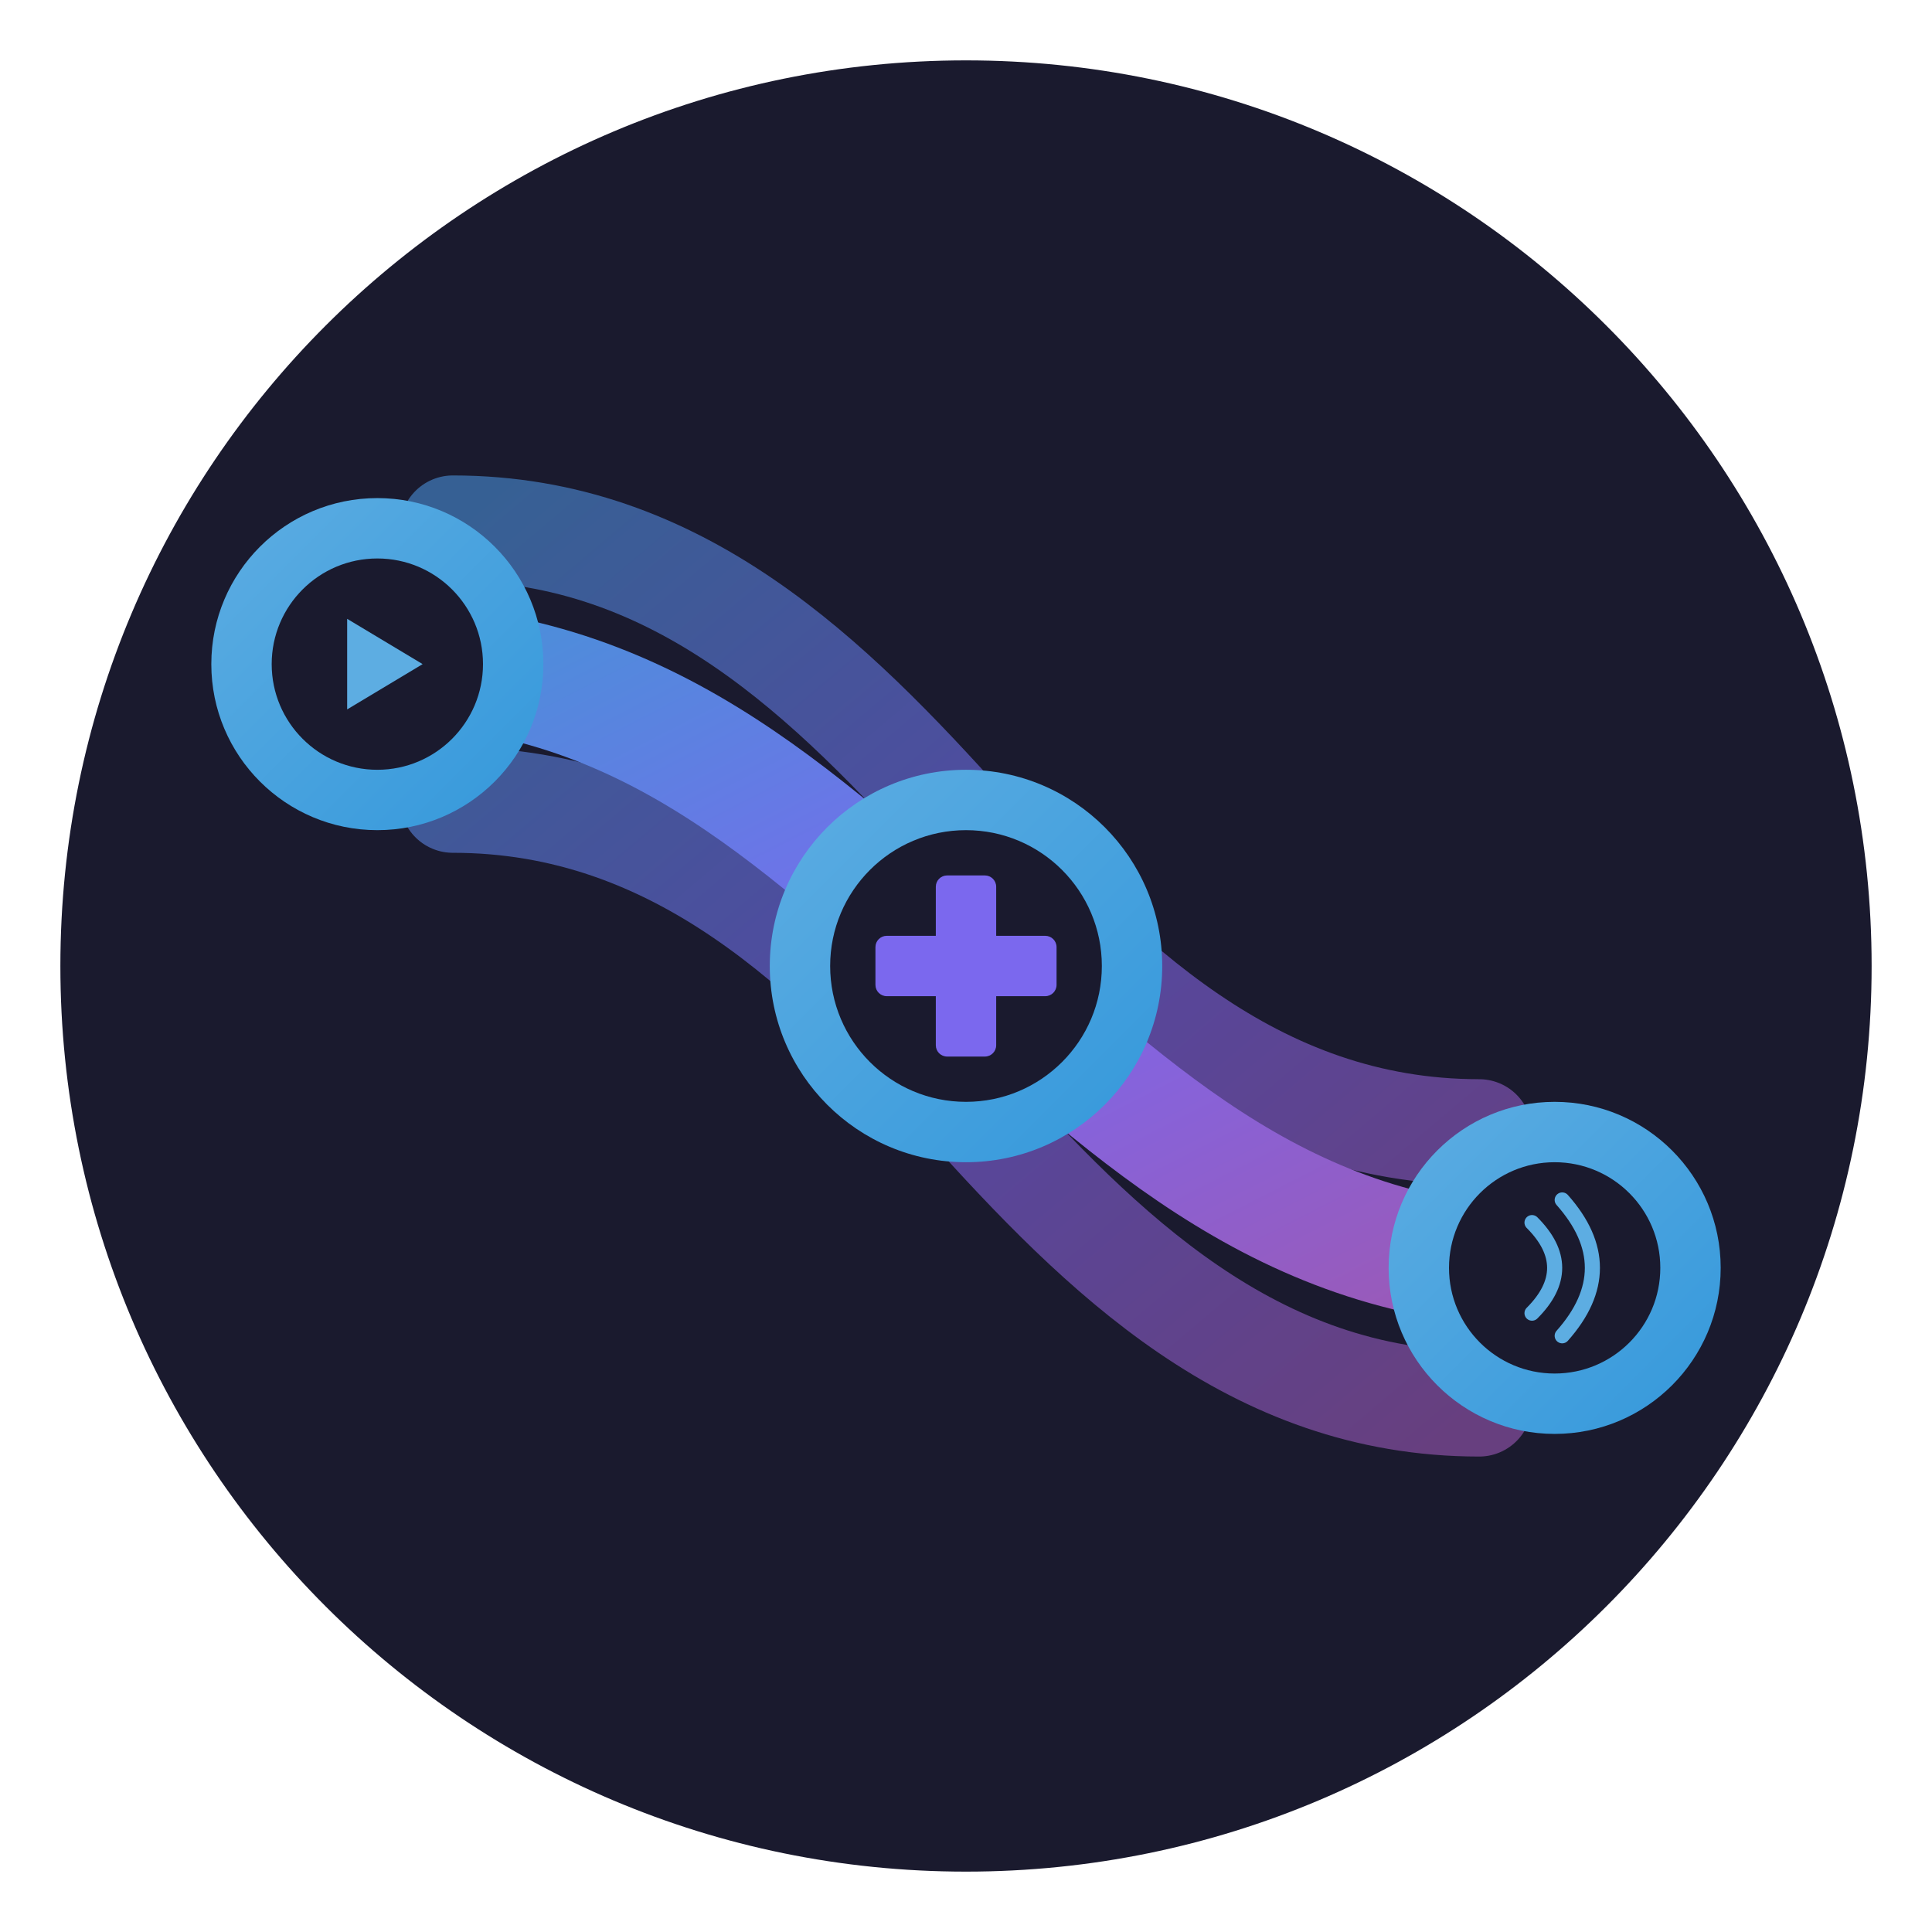
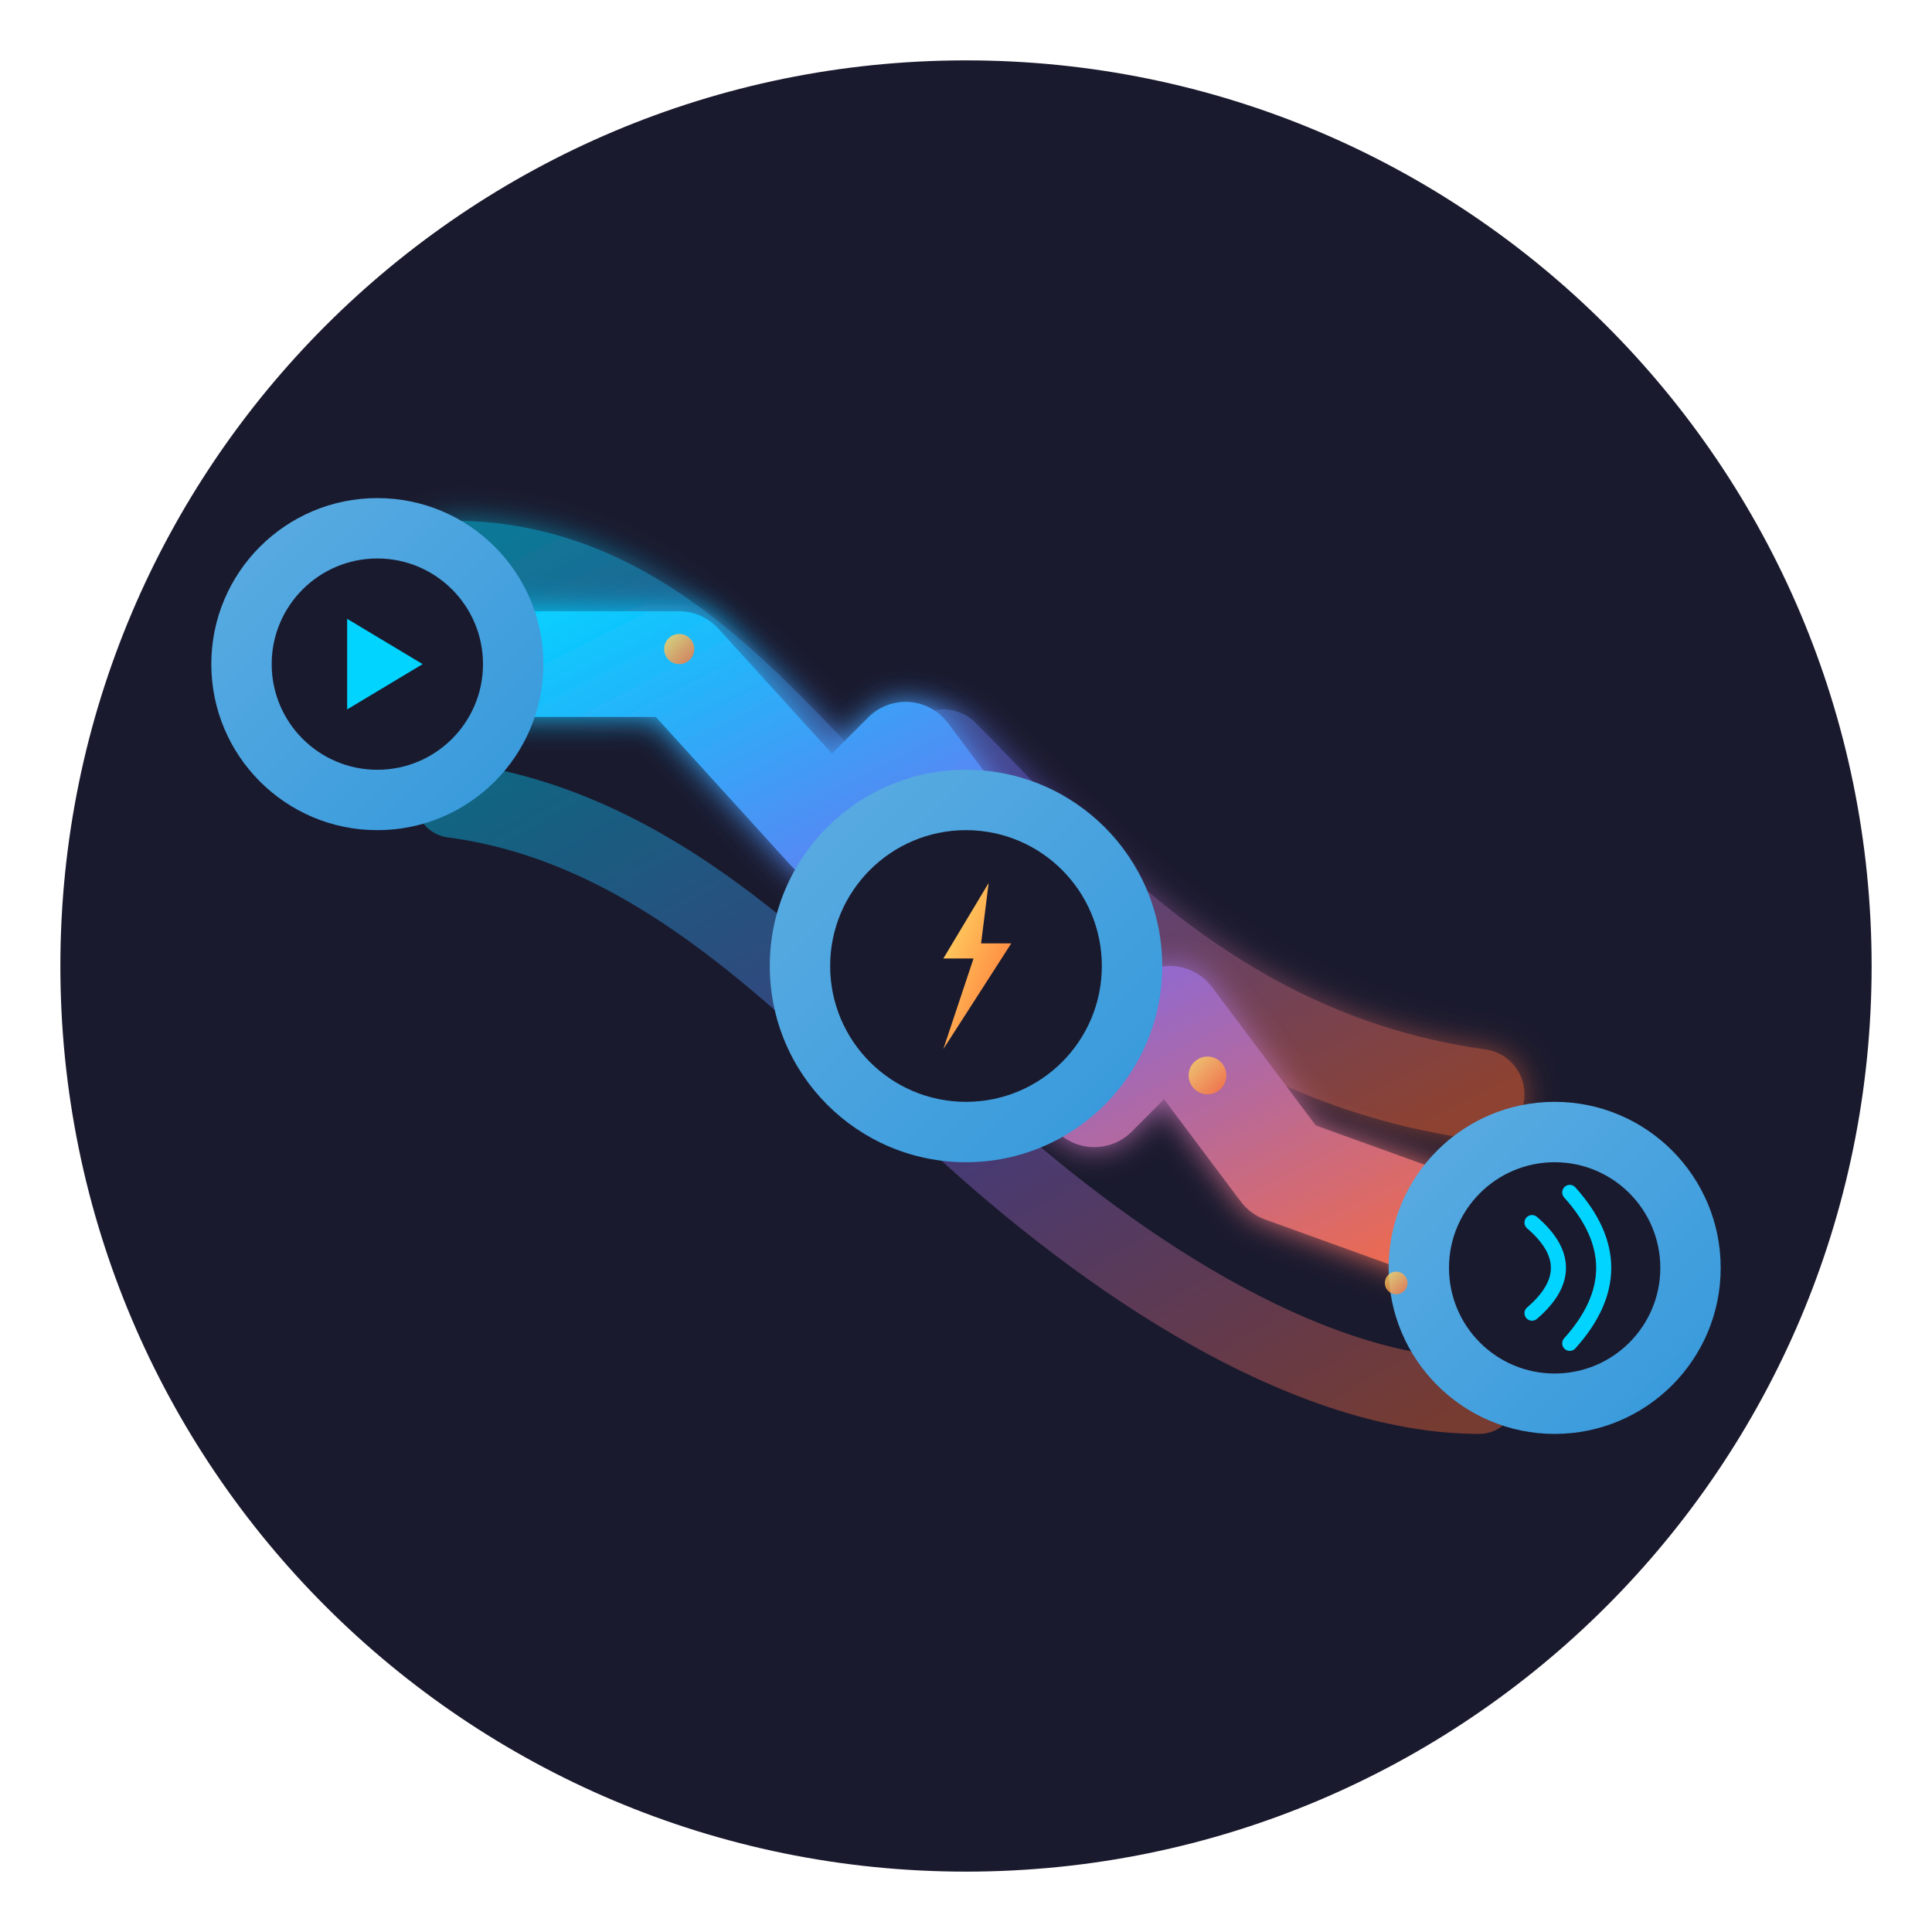
<svg xmlns="http://www.w3.org/2000/svg" viewBox="0 0 512 512">
  <defs>
-     <linearGradient id="streamGradient" x1="0%" y1="0%" x2="100%" y2="100%">
-       <stop offset="0%" style="stop-color:#4A90D9;stop-opacity:1" />
+     <linearGradient id="stromGradient" x1="0%" y1="0%" x2="100%" y2="100%">
+       <stop offset="0%" style="stop-color:#00D4FF;stop-opacity:1" />
      <stop offset="50%" style="stop-color:#7B68EE;stop-opacity:1" />
-       <stop offset="100%" style="stop-color:#9B59B6;stop-opacity:1" />
+       <stop offset="100%" style="stop-color:#FF6B35;stop-opacity:1" />
    </linearGradient>
+     <filter id="glow" x="-50%" y="-50%" width="200%" height="200%">
+       <feGaussianBlur stdDeviation="4" result="coloredBlur" />
+       <feMerge>
+         <feMergeNode in="coloredBlur" />
+         <feMergeNode in="SourceGraphic" />
+       </feMerge>
+     </filter>
    <linearGradient id="nodeGradient" x1="0%" y1="0%" x2="100%" y2="100%">
      <stop offset="0%" style="stop-color:#5DADE2;stop-opacity:1" />
      <stop offset="100%" style="stop-color:#3498DB;stop-opacity:1" />
    </linearGradient>
+     <linearGradient id="sparkGradient" x1="0%" y1="0%" x2="100%" y2="100%">
+       <stop offset="0%" style="stop-color:#FFE066;stop-opacity:1" />
+       <stop offset="100%" style="stop-color:#FF6B35;stop-opacity:1" />
+     </linearGradient>
  </defs>
  <circle cx="256" cy="256" r="240" fill="#1a1a2e" />
-   <path d="M 120 140            C 180 140, 220 180, 256 220            C 292 260, 332 300, 392 300            M 120 212            C 180 212, 220 252, 256 292            C 292 332, 332 372, 392 372" stroke="url(#streamGradient)" stroke-width="28" stroke-linecap="round" fill="none" opacity="0.6" />
-   <path d="M 100 176            C 170 176, 210 216, 256 256            C 302 296, 342 336, 412 336" stroke="url(#streamGradient)" stroke-width="32" stroke-linecap="round" fill="none" />
+   <path d="M 120 150            C 170 150, 200 190, 230 220            L 250 200            C 280 230, 320 280, 392 290" stroke="url(#stromGradient)" stroke-width="24" stroke-linecap="round" stroke-linejoin="round" fill="none" opacity="0.5" filter="url(#glow)" />
+   <path d="M 100 176            L 180 176            L 220 220            L 240 200            L 270 240            L 256 256            L 290 290            L 310 270            L 340 310            L 412 336" stroke="url(#stromGradient)" stroke-width="28" stroke-linecap="round" stroke-linejoin="round" fill="none" filter="url(#glow)" />
+   <path d="M 120 212            C 180 220, 220 270, 256 300            C 300 340, 350 370, 392 370" stroke="url(#stromGradient)" stroke-width="20" stroke-linecap="round" fill="none" opacity="0.4" />
  <circle cx="100" cy="176" r="44" fill="url(#nodeGradient)" />
  <circle cx="100" cy="176" r="28" fill="#1a1a2e" />
-   <polygon points="92,164 92,188 112,176" fill="#5DADE2" />
+   <polygon points="92,164 92,188 112,176" fill="#00D4FF" />
  <circle cx="256" cy="256" r="52" fill="url(#nodeGradient)" />
  <circle cx="256" cy="256" r="36" fill="#1a1a2e" />
-   <g fill="#7B68EE">
-     <rect x="248" y="232" width="16" height="48" rx="3" />
-     <rect x="232" y="248" width="48" height="16" rx="3" />
-   </g>
+   <path d="M 262 234 L 250 254 L 258 254 L 250 278 L 268 250 L 260 250 Z" fill="url(#sparkGradient)" />
  <circle cx="412" cy="336" r="44" fill="url(#nodeGradient)" />
  <circle cx="412" cy="336" r="28" fill="#1a1a2e" />
-   <g stroke="#5DADE2" stroke-width="4" fill="none" stroke-linecap="round">
-     <path d="M 406 324 Q 418 336 406 348" />
-     <path d="M 414 318 Q 430 336 414 354" />
+   <g stroke="#00D4FF" stroke-width="4" fill="none" stroke-linecap="round">
+     <path d="M 406 324 Q 420 336 406 348" />
+     <path d="M 416 316 Q 434 336 416 356" />
+   </g>
+   <g fill="url(#sparkGradient)" opacity="0.8">
+     <circle cx="180" cy="172" r="4" />
+     <circle cx="320" cy="285" r="5" />
+     <circle cx="370" cy="340" r="3" />
  </g>
</svg>
